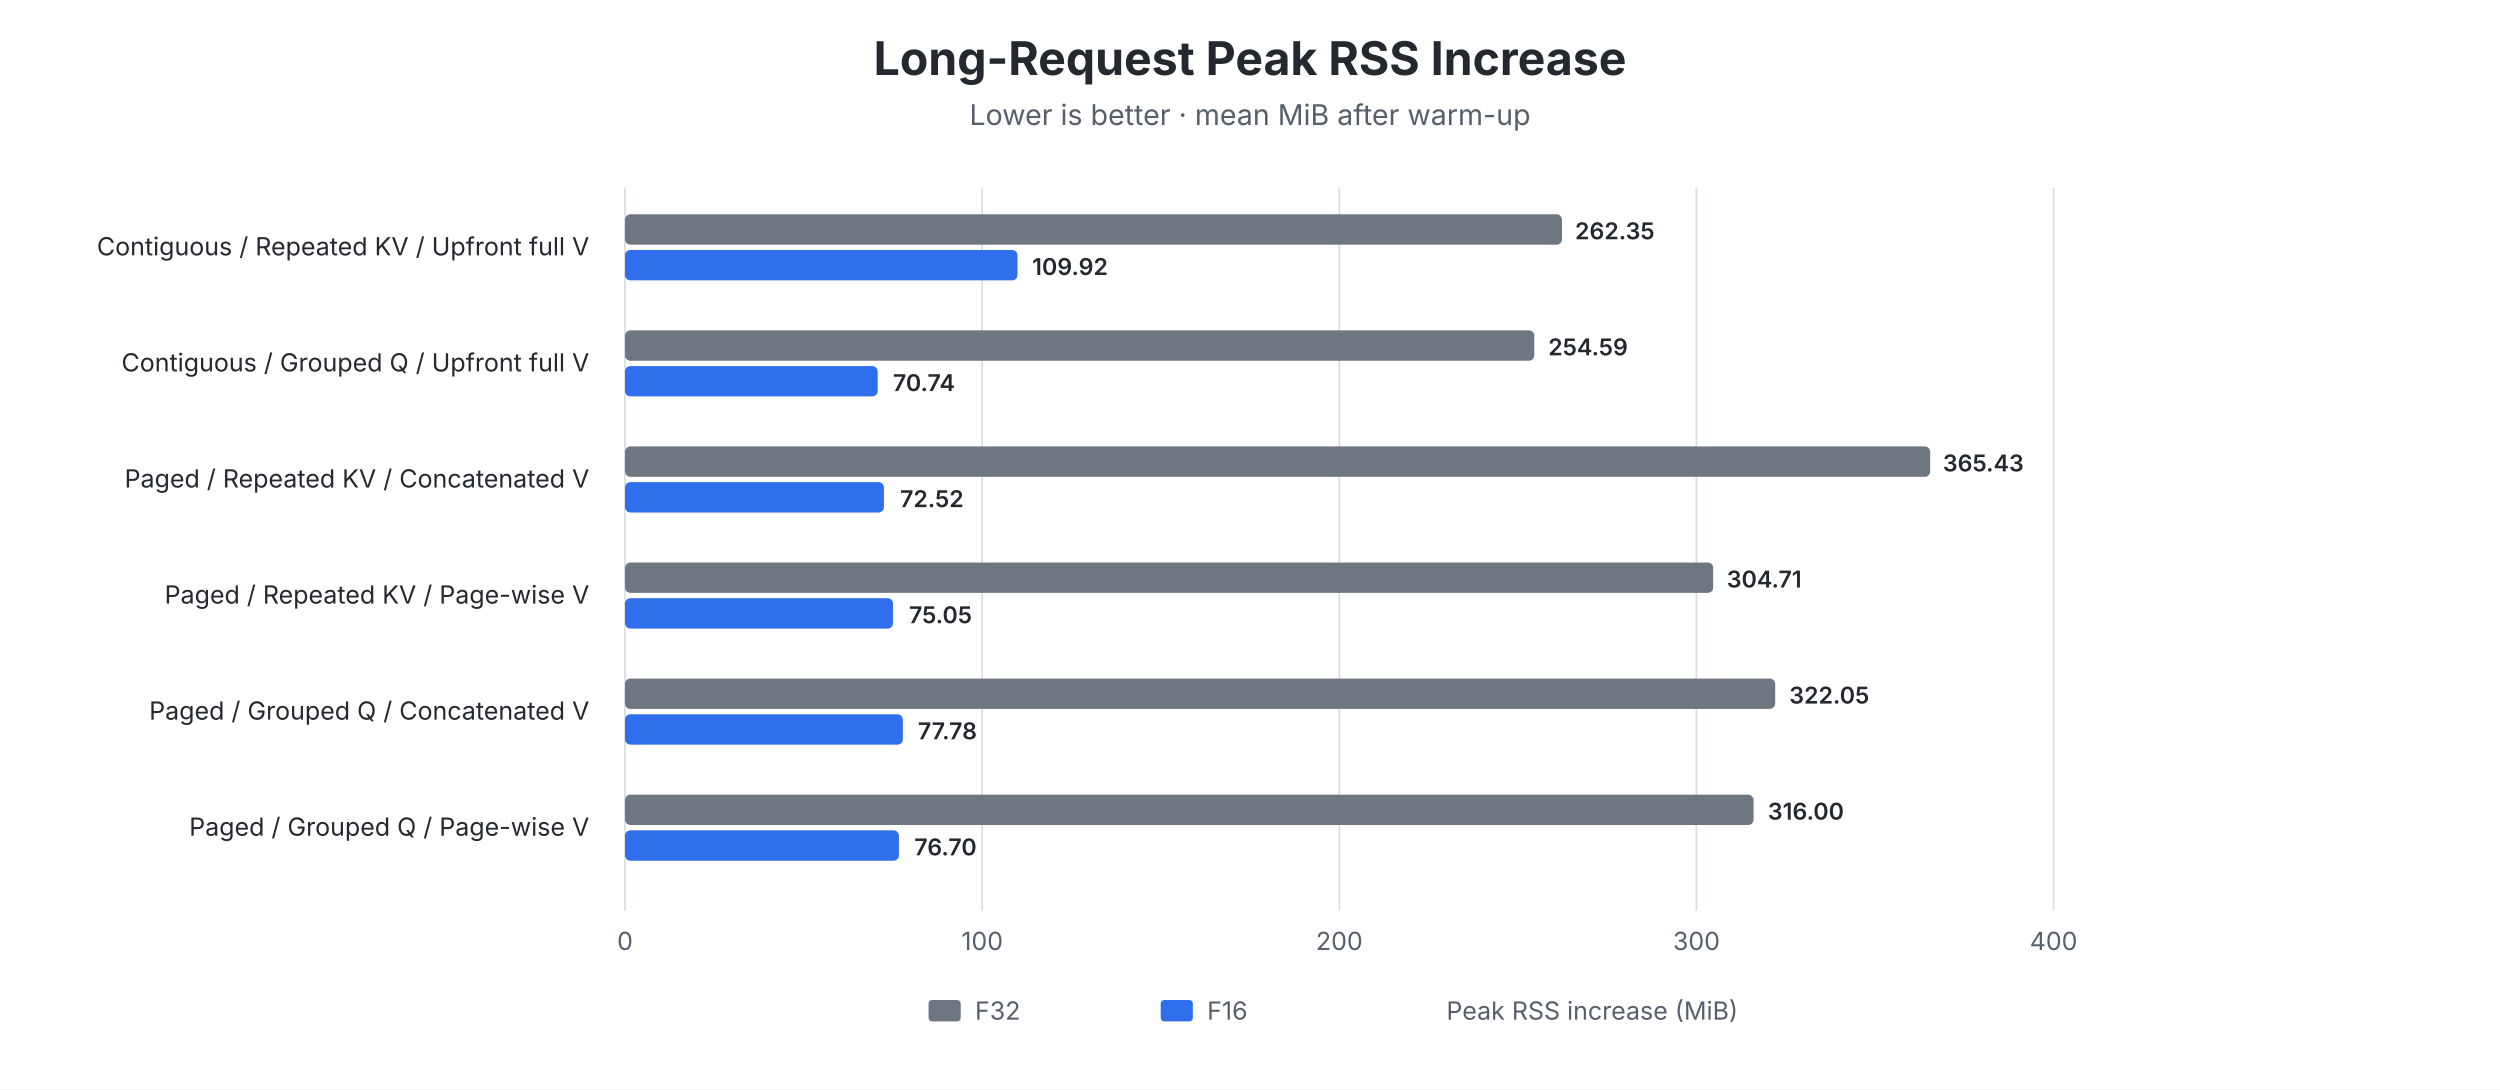
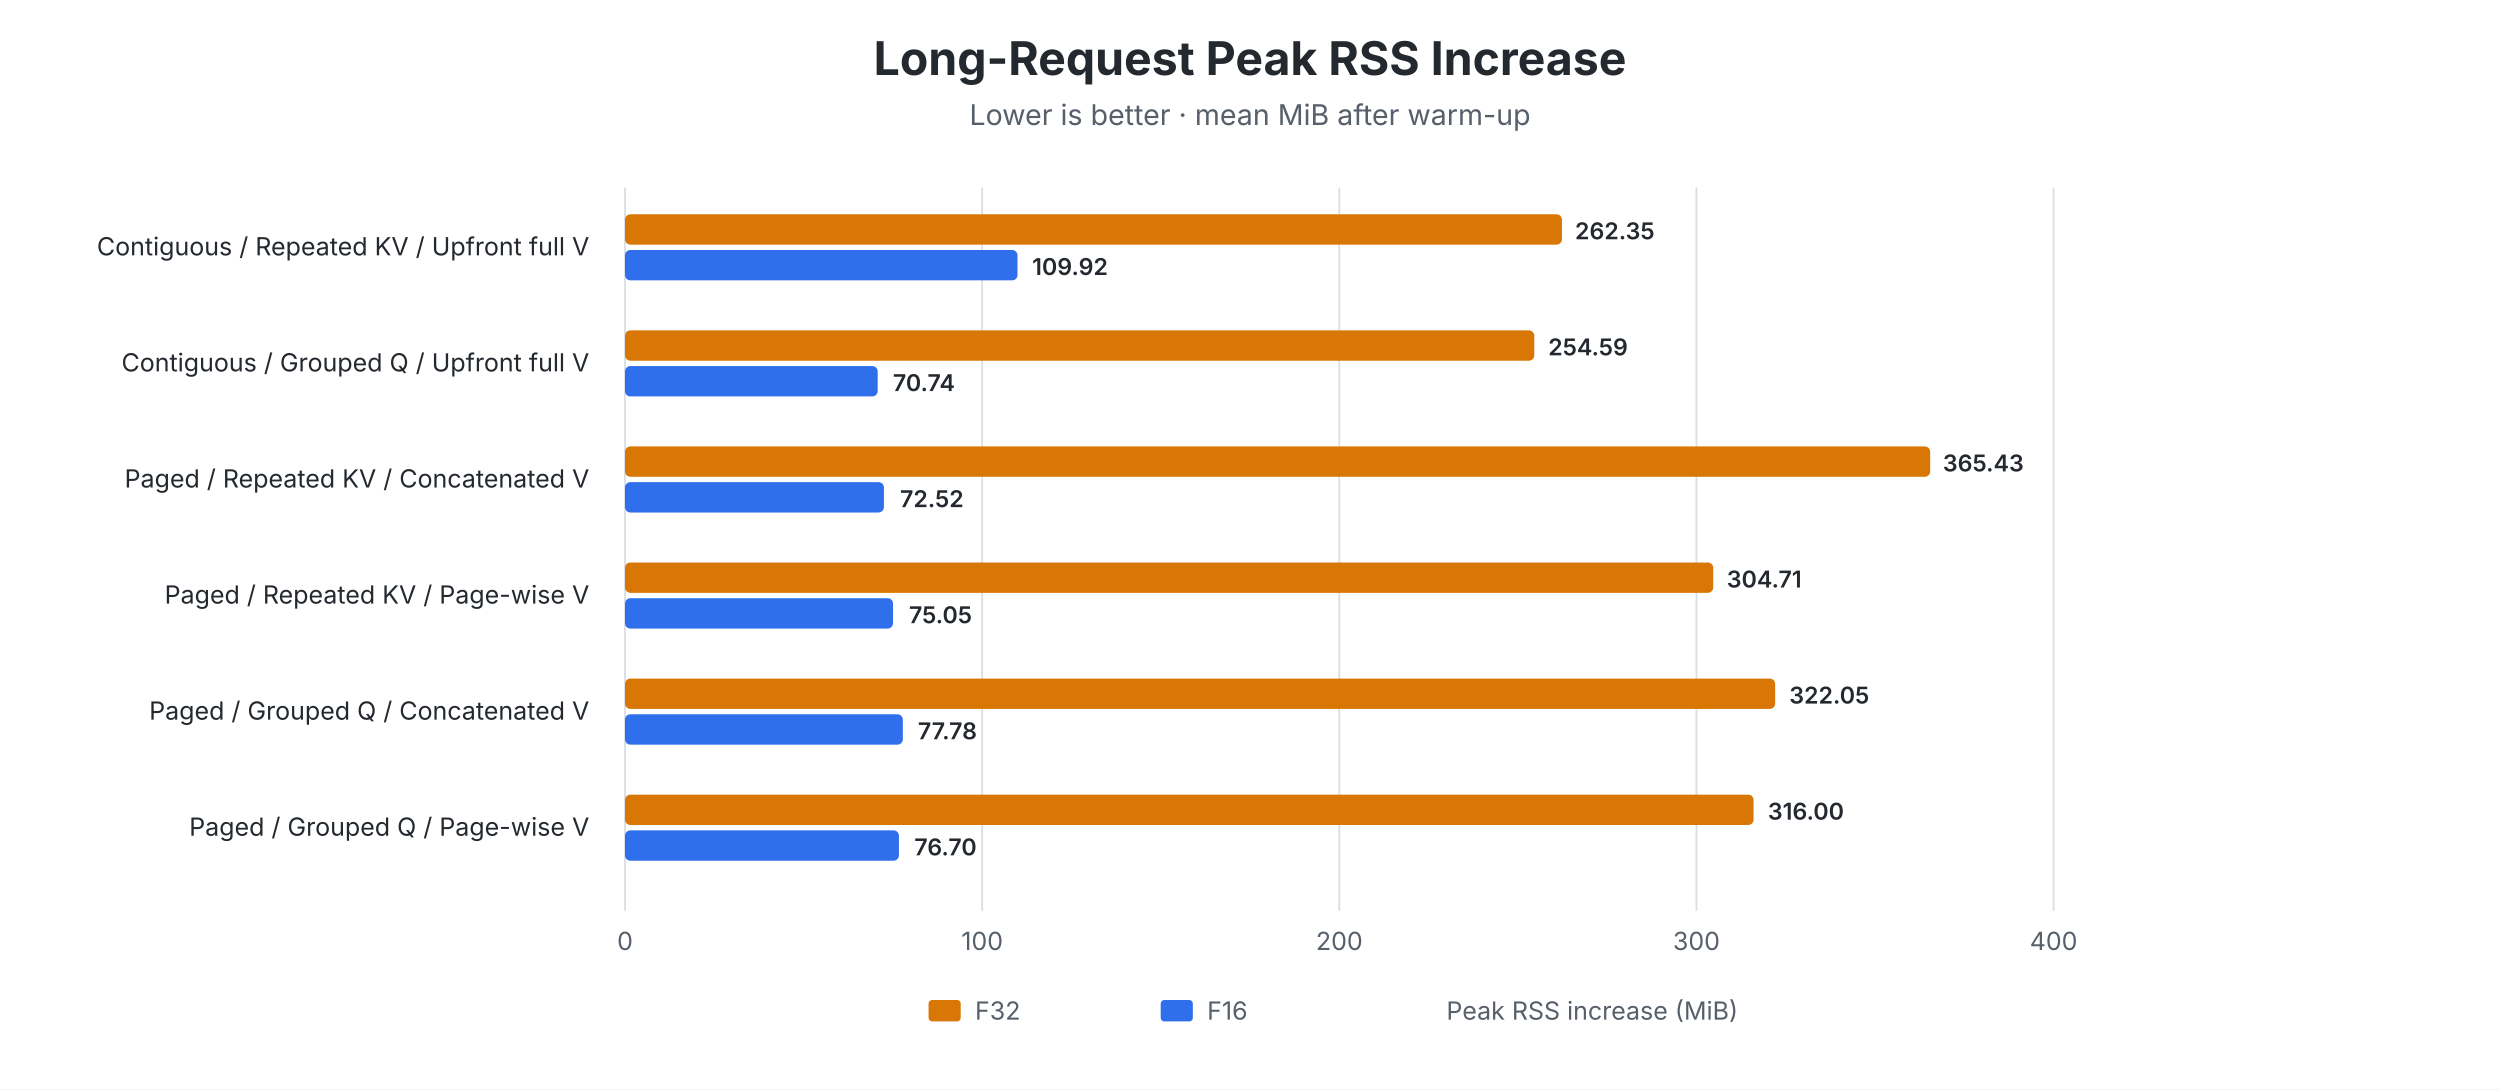
<svg xmlns="http://www.w3.org/2000/svg" width="1400" height="610" viewBox="0 0 1400 610" role="img" aria-labelledby="title desc">
  <rect width="1400" height="610" fill="#fff" />
  <g font-family="-apple-system,BlinkMacSystemFont,Segoe UI,sans-serif" fill="#24292f">
    <text x="700" y="42" text-anchor="middle" font-size="26" font-weight="700">Long-Request Peak RSS Increase</text>
    <text x="700" y="70" text-anchor="middle" font-size="16" fill="#57606a">Lower is better · mean MiB after warm-up</text>
    <g stroke="#d8dee4" stroke-width="1">
      <line x1="350" y1="105" x2="350" y2="510" />
      <line x1="550" y1="105" x2="550" y2="510" />
      <line x1="750" y1="105" x2="750" y2="510" />
      <line x1="950" y1="105" x2="950" y2="510" />
      <line x1="1150" y1="105" x2="1150" y2="510" />
    </g>
    <g font-size="14" fill="#57606a" text-anchor="middle">
      <text x="350" y="532">0</text>
      <text x="550" y="532">100</text>
      <text x="750" y="532">200</text>
      <text x="950" y="532">300</text>
      <text x="1150" y="532">400</text>
    </g>
    <g font-size="14" text-anchor="end">
      <text x="330" y="143">Contiguous / Repeated KV / Upfront full V</text>
      <text x="330" y="208">Contiguous / Grouped Q / Upfront full V</text>
      <text x="330" y="273">Paged / Repeated KV / Concatenated V</text>
      <text x="330" y="338">Paged / Repeated KV / Page-wise V</text>
      <text x="330" y="403">Paged / Grouped Q / Concatenated V</text>
      <text x="330" y="468">Paged / Grouped Q / Page-wise V</text>
    </g>
-     <g fill="#6e7781">
+     <g fill="#d97706">
      <rect x="350" y="120" width="524.7" height="17" rx="3" />
      <rect x="350" y="185" width="509.2" height="17" rx="3" />
      <rect x="350" y="250" width="730.9" height="17" rx="3" />
      <rect x="350" y="315" width="609.4" height="17" rx="3" />
      <rect x="350" y="380" width="644.1" height="17" rx="3" />
      <rect x="350" y="445" width="632.0" height="17" rx="3" />
    </g>
    <g fill="#2f6feb">
      <rect x="350" y="140" width="219.8" height="17" rx="3" />
      <rect x="350" y="205" width="141.5" height="17" rx="3" />
      <rect x="350" y="270" width="145.0" height="17" rx="3" />
      <rect x="350" y="335" width="150.1" height="17" rx="3" />
      <rect x="350" y="400" width="155.6" height="17" rx="3" />
      <rect x="350" y="465" width="153.4" height="17" rx="3" />
    </g>
    <g font-size="13" font-weight="600">
      <text x="882" y="134">262.35</text>
      <text x="578" y="154">109.92</text>
      <text x="867" y="199">254.59</text>
      <text x="500" y="219">70.74</text>
      <text x="1088" y="264">365.43</text>
      <text x="504" y="284">72.52</text>
      <text x="967" y="329">304.71</text>
      <text x="509" y="349">75.05</text>
      <text x="1002" y="394">322.05</text>
      <text x="514" y="414">77.78</text>
      <text x="990" y="459">316.00</text>
      <text x="512" y="479">76.70</text>
    </g>
    <g font-size="14" fill="#57606a">
-       <rect x="520" y="560" width="18" height="12" rx="2" fill="#6e7781" />
+       <rect x="520" y="560" width="18" height="12" rx="2" fill="#d97706" />
      <text x="546" y="571">F32</text>
      <rect x="650" y="560" width="18" height="12" rx="2" fill="#2f6feb" />
      <text x="676" y="571">F16</text>
      <text x="810" y="571">Peak RSS increase (MiB)</text>
    </g>
  </g>
</svg>
